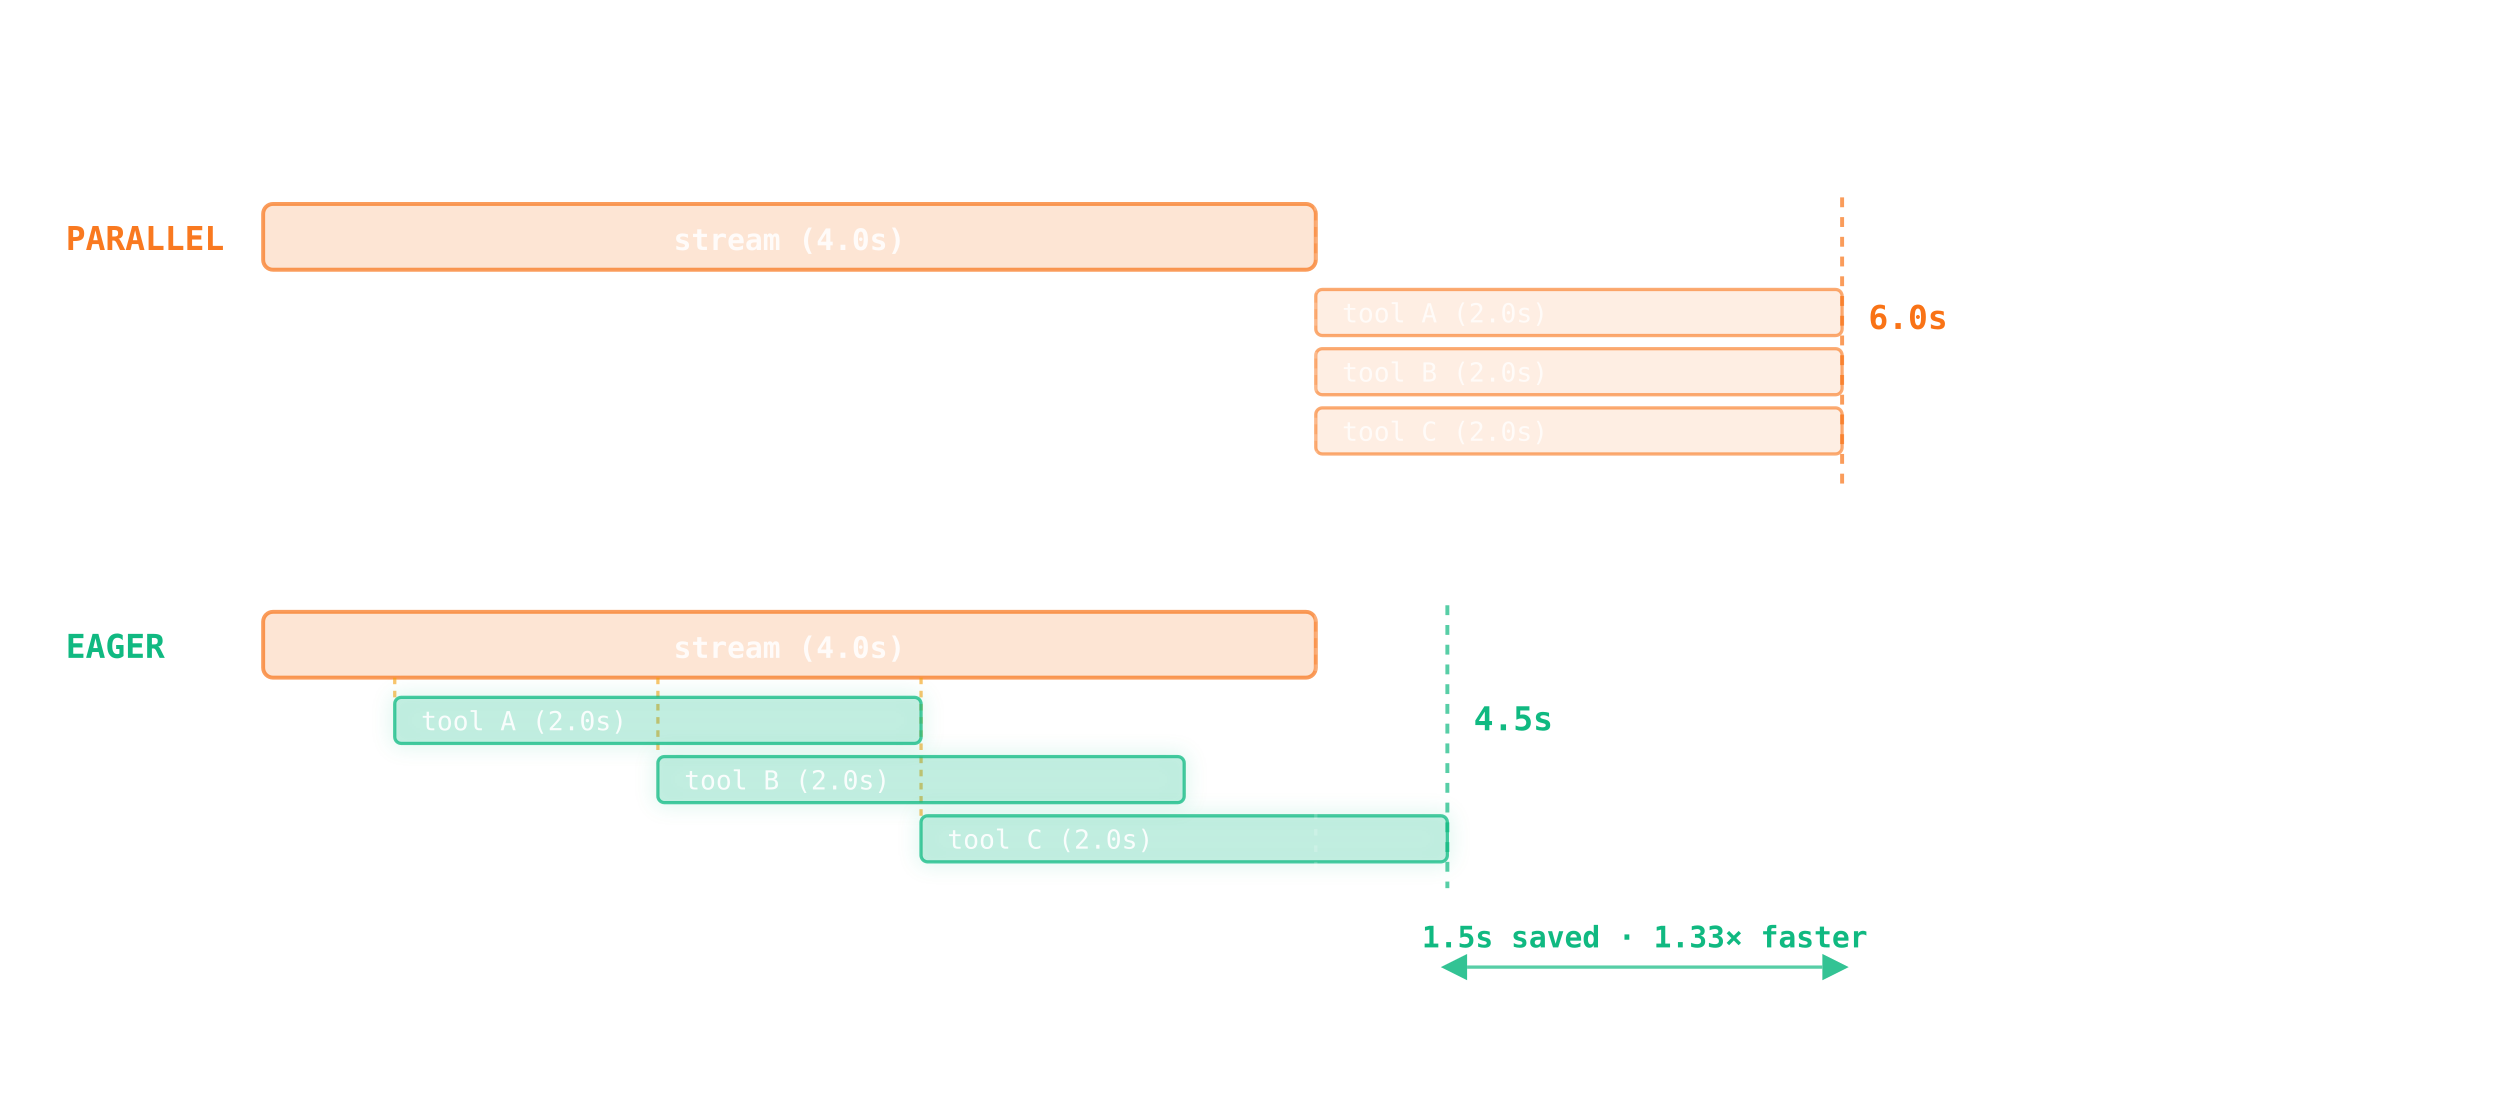
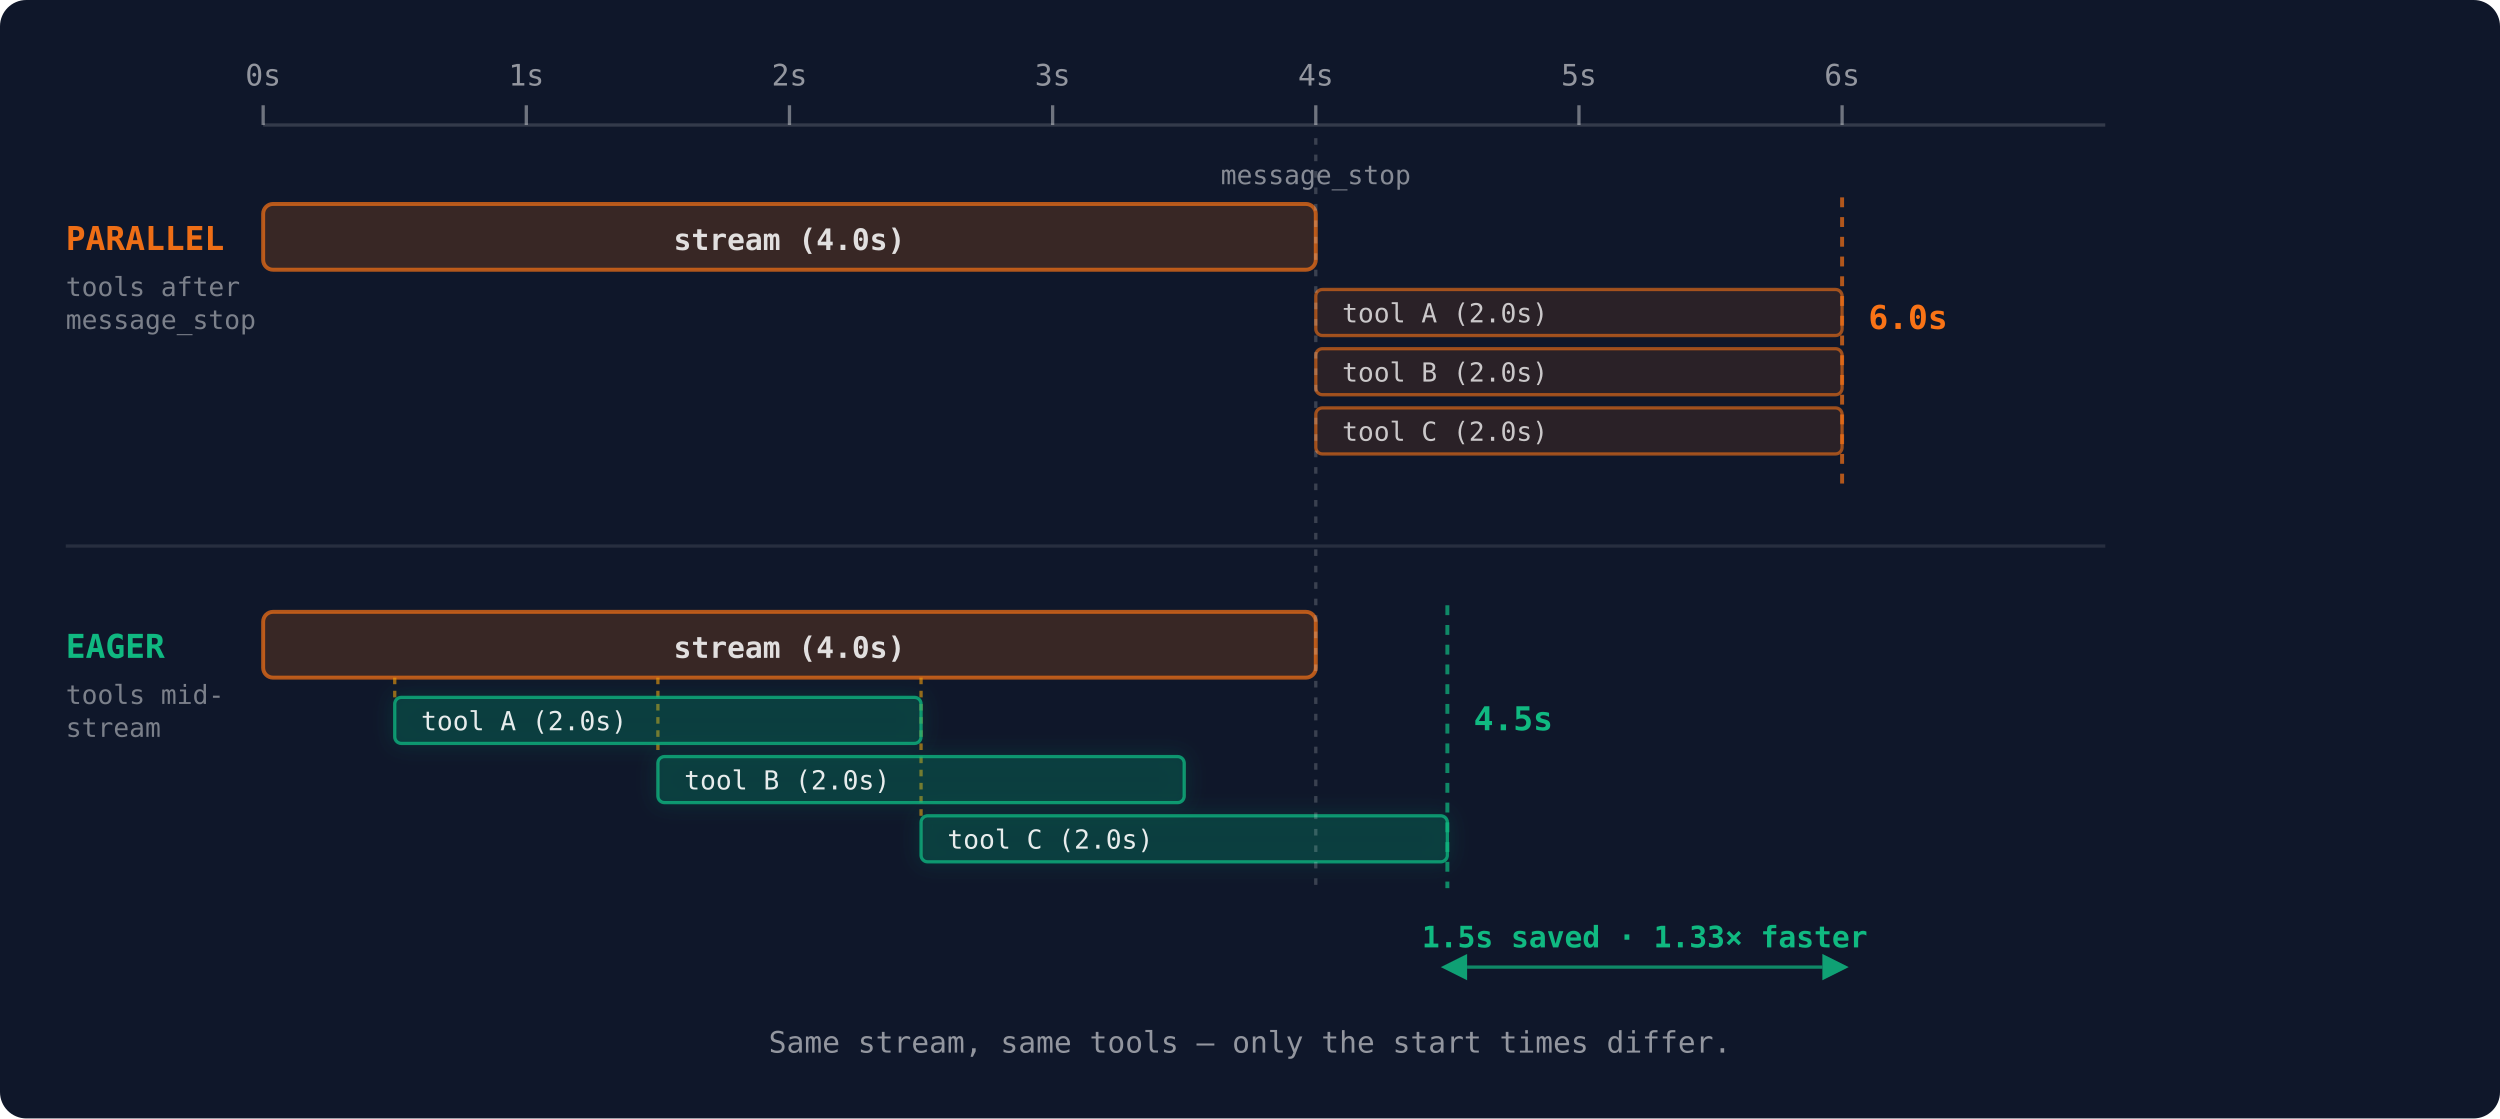
<svg xmlns="http://www.w3.org/2000/svg" viewBox="0 0 760 340" fill="none">
  <defs>
    <filter id="glow-emerald-tl" x="-50%" y="-50%" width="200%" height="200%">
      <feDropShadow dx="0" dy="0" stdDeviation="3" flood-color="#10b981" flood-opacity="0.4" />
    </filter>
  </defs>
+   <rect width="760" height="340" fill="#0f172a" rx="8" />
  <g>
    <line x1="80" y1="32" x2="80" y2="38" stroke="rgba(255,255,255,0.4)" stroke-width="1" />
    <text x="80" y="26" text-anchor="middle" fill="rgba(255,255,255,0.55)" font-family="IBM Plex Mono, monospace" font-size="9">0s</text>
  </g>
  <g>
    <line x1="160" y1="32" x2="160" y2="38" stroke="rgba(255,255,255,0.4)" stroke-width="1" />
    <text x="160" y="26" text-anchor="middle" fill="rgba(255,255,255,0.55)" font-family="IBM Plex Mono, monospace" font-size="9">1s</text>
  </g>
  <g>
    <line x1="240" y1="32" x2="240" y2="38" stroke="rgba(255,255,255,0.4)" stroke-width="1" />
    <text x="240" y="26" text-anchor="middle" fill="rgba(255,255,255,0.55)" font-family="IBM Plex Mono, monospace" font-size="9">2s</text>
  </g>
  <g>
    <line x1="320" y1="32" x2="320" y2="38" stroke="rgba(255,255,255,0.4)" stroke-width="1" />
    <text x="320" y="26" text-anchor="middle" fill="rgba(255,255,255,0.55)" font-family="IBM Plex Mono, monospace" font-size="9">3s</text>
  </g>
  <g>
    <line x1="400" y1="32" x2="400" y2="38" stroke="rgba(255,255,255,0.4)" stroke-width="1" />
    <text x="400" y="26" text-anchor="middle" fill="rgba(255,255,255,0.55)" font-family="IBM Plex Mono, monospace" font-size="9">4s</text>
  </g>
  <g>
    <line x1="480" y1="32" x2="480" y2="38" stroke="rgba(255,255,255,0.4)" stroke-width="1" />
    <text x="480" y="26" text-anchor="middle" fill="rgba(255,255,255,0.55)" font-family="IBM Plex Mono, monospace" font-size="9">5s</text>
  </g>
  <g>
    <line x1="560" y1="32" x2="560" y2="38" stroke="rgba(255,255,255,0.4)" stroke-width="1" />
    <text x="560" y="26" text-anchor="middle" fill="rgba(255,255,255,0.55)" font-family="IBM Plex Mono, monospace" font-size="9">6s</text>
  </g>
  <line x1="80" y1="38" x2="640" y2="38" stroke="rgba(255,255,255,0.15)" stroke-width="1" />
  <text x="20" y="76" fill="rgba(249,115,22,0.95)" font-family="IBM Plex Mono, monospace" font-size="10" font-weight="700">
            PARALLEL
          </text>
  <text x="20" y="90" fill="rgba(255,255,255,0.45)" font-family="IBM Plex Mono, monospace" font-size="8">
            tools after
          </text>
  <text x="20" y="100" fill="rgba(255,255,255,0.45)" font-family="IBM Plex Mono, monospace" font-size="8">
            message_stop
          </text>
  <rect x="80" y="62" width="320" height="20" rx="3" fill="rgba(249,115,22,0.18)" stroke="rgba(249,115,22,0.7)" stroke-width="1.2" />
  <text x="240" y="76" text-anchor="middle" fill="rgba(255,255,255,0.85)" font-family="IBM Plex Mono, monospace" font-size="9" font-weight="700">
            stream (4.0s)
          </text>
  <rect x="400" y="88" width="160" height="14" rx="2" fill="rgba(249,115,22,0.12)" stroke="rgba(249,115,22,0.6)" stroke-width="1" />
  <text x="408" y="98" fill="rgba(255,255,255,0.75)" font-family="IBM Plex Mono, monospace" font-size="8">
            tool A (2.0s)
          </text>
  <rect x="400" y="106" width="160" height="14" rx="2" fill="rgba(249,115,22,0.12)" stroke="rgba(249,115,22,0.6)" stroke-width="1" />
  <text x="408" y="116" fill="rgba(255,255,255,0.75)" font-family="IBM Plex Mono, monospace" font-size="8">
            tool B (2.0s)
          </text>
  <rect x="400" y="124" width="160" height="14" rx="2" fill="rgba(249,115,22,0.12)" stroke="rgba(249,115,22,0.6)" stroke-width="1" />
  <text x="408" y="134" fill="rgba(255,255,255,0.75)" font-family="IBM Plex Mono, monospace" font-size="8">
            tool C (2.0s)
          </text>
  <line x1="560" y1="60" x2="560" y2="148" stroke="rgba(249,115,22,0.7)" stroke-width="1.2" stroke-dasharray="3 3" />
  <text x="568" y="100" fill="rgba(249,115,22,1)" font-family="IBM Plex Mono, monospace" font-size="10" font-weight="700">
            6.0s
          </text>
  <line x1="20" y1="166" x2="640" y2="166" stroke="rgba(255,255,255,0.1)" stroke-width="1" />
  <text x="20" y="200" fill="rgba(16,185,129,1)" font-family="IBM Plex Mono, monospace" font-size="10" font-weight="700">
            EAGER
          </text>
  <text x="20" y="214" fill="rgba(255,255,255,0.45)" font-family="IBM Plex Mono, monospace" font-size="8">
            tools mid-
          </text>
  <text x="20" y="224" fill="rgba(255,255,255,0.45)" font-family="IBM Plex Mono, monospace" font-size="8">
            stream
          </text>
  <rect x="80" y="186" width="320" height="20" rx="3" fill="rgba(249,115,22,0.18)" stroke="rgba(249,115,22,0.7)" stroke-width="1.2" />
  <text x="240" y="200" text-anchor="middle" fill="rgba(255,255,255,0.85)" font-family="IBM Plex Mono, monospace" font-size="9" font-weight="700">
            stream (4.0s)
          </text>
  <line x1="120" y1="206" x2="120" y2="212" stroke="rgba(245,158,11,0.6)" stroke-width="1" stroke-dasharray="2 2" />
  <line x1="200" y1="206" x2="200" y2="230" stroke="rgba(245,158,11,0.6)" stroke-width="1" stroke-dasharray="2 2" />
  <line x1="280" y1="206" x2="280" y2="248" stroke="rgba(245,158,11,0.6)" stroke-width="1" stroke-dasharray="2 2" />
  <g filter="url(#glow-emerald-tl)">
    <rect x="120" y="212" width="160" height="14" rx="2" fill="rgba(16,185,129,0.18)" stroke="rgba(16,185,129,0.75)" stroke-width="1" />
  </g>
  <text x="128" y="222" fill="rgba(255,255,255,0.9)" font-family="IBM Plex Mono, monospace" font-size="8">
            tool A (2.0s)
          </text>
  <g filter="url(#glow-emerald-tl)">
    <rect x="200" y="230" width="160" height="14" rx="2" fill="rgba(16,185,129,0.18)" stroke="rgba(16,185,129,0.75)" stroke-width="1" />
  </g>
  <text x="208" y="240" fill="rgba(255,255,255,0.9)" font-family="IBM Plex Mono, monospace" font-size="8">
            tool B (2.0s)
          </text>
  <g filter="url(#glow-emerald-tl)">
    <rect x="280" y="248" width="160" height="14" rx="2" fill="rgba(16,185,129,0.18)" stroke="rgba(16,185,129,0.75)" stroke-width="1" />
  </g>
  <text x="288" y="258" fill="rgba(255,255,255,0.9)" font-family="IBM Plex Mono, monospace" font-size="8">
            tool C (2.0s)
          </text>
  <line x1="440" y1="184" x2="440" y2="270" stroke="rgba(16,185,129,0.7)" stroke-width="1.2" stroke-dasharray="3 3" />
  <text x="448" y="222" fill="rgba(16,185,129,1)" font-family="IBM Plex Mono, monospace" font-size="10" font-weight="700">
            4.5s
          </text>
  <line x1="400" y1="42" x2="400" y2="270" stroke="rgba(255,255,255,0.18)" stroke-width="1" stroke-dasharray="2 3" />
  <text x="400" y="56" text-anchor="middle" fill="rgba(255,255,255,0.5)" font-family="IBM Plex Mono, monospace" font-size="8">
            message_stop
          </text>
  <line x1="446" y1="294" x2="554" y2="294" stroke="rgba(16,185,129,0.7)" stroke-width="1" />
  <polygon points="446,290 438,294 446,298" fill="rgba(16,185,129,0.85)" />
  <polygon points="554,290 562,294 554,298" fill="rgba(16,185,129,0.85)" />
  <text x="500" y="288" text-anchor="middle" fill="rgba(16,185,129,1)" font-family="IBM Plex Mono, monospace" font-size="9" font-weight="700">
            1.5s saved · 1.33× faster
          </text>
  <text x="380" y="320" text-anchor="middle" fill="rgba(255,255,255,0.55)" font-family="IBM Plex Mono, monospace" font-size="9">
            Same stream, same tools — only the start times differ.
          </text>
</svg>
